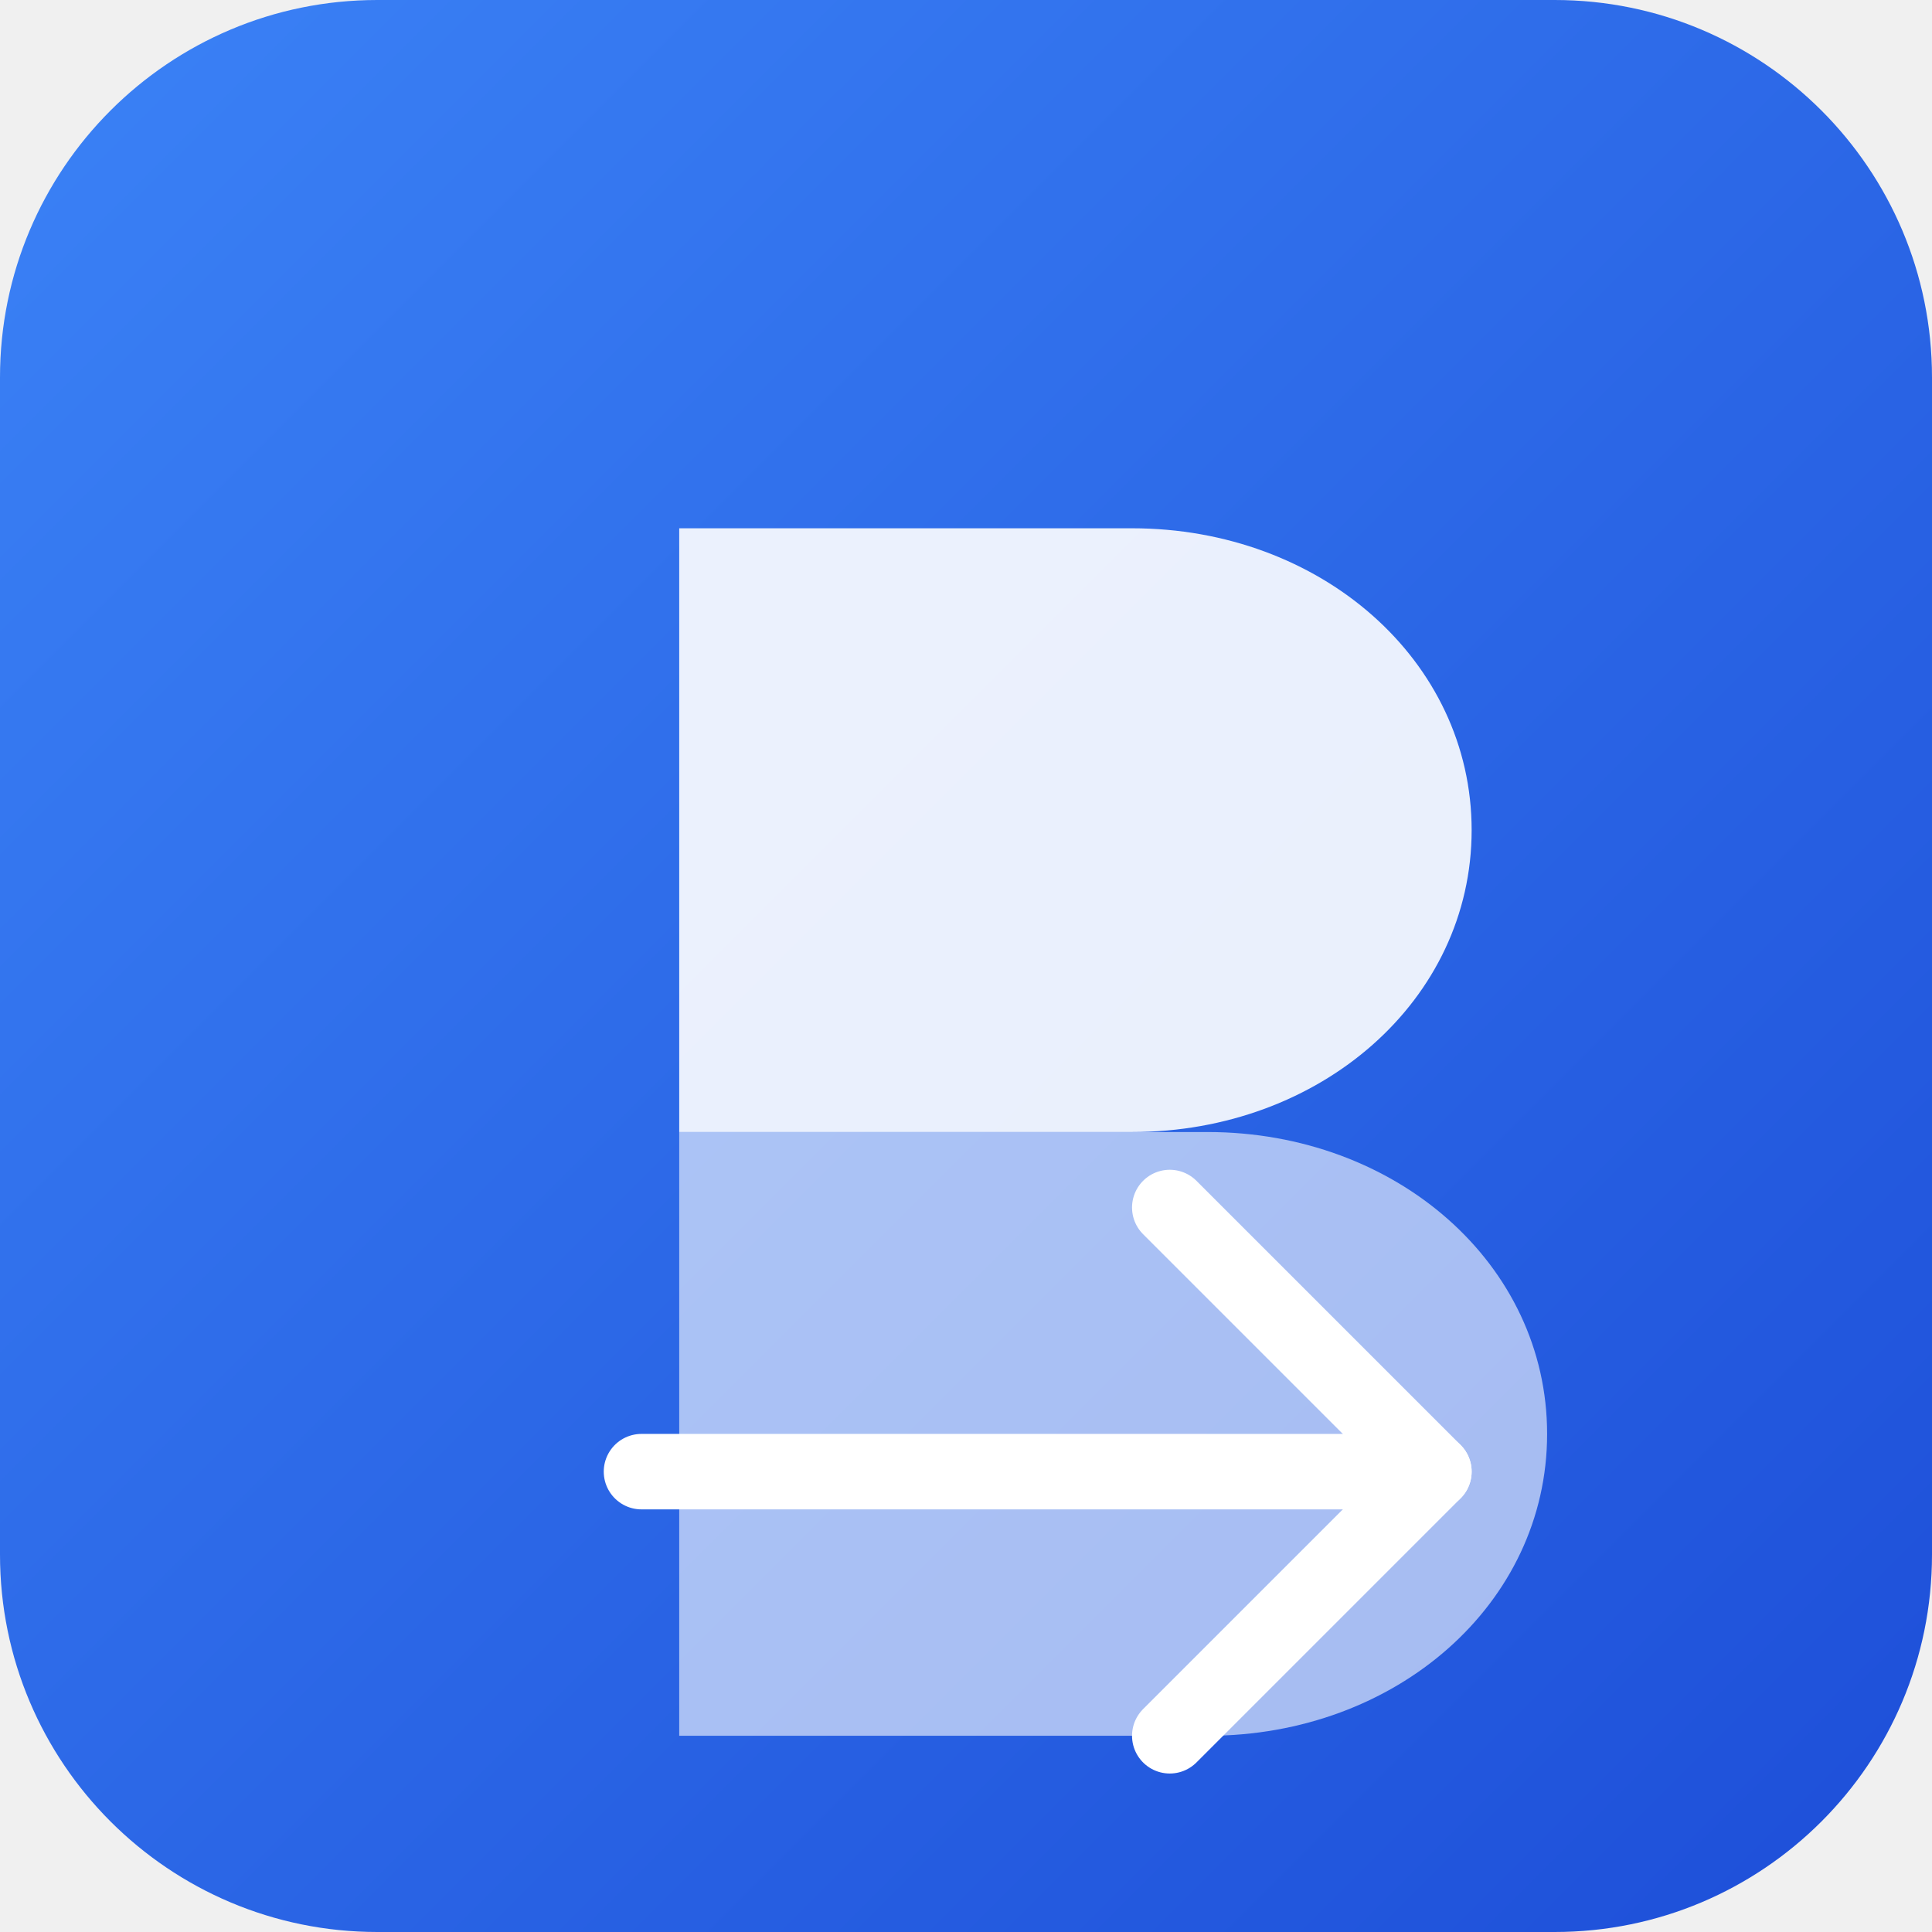
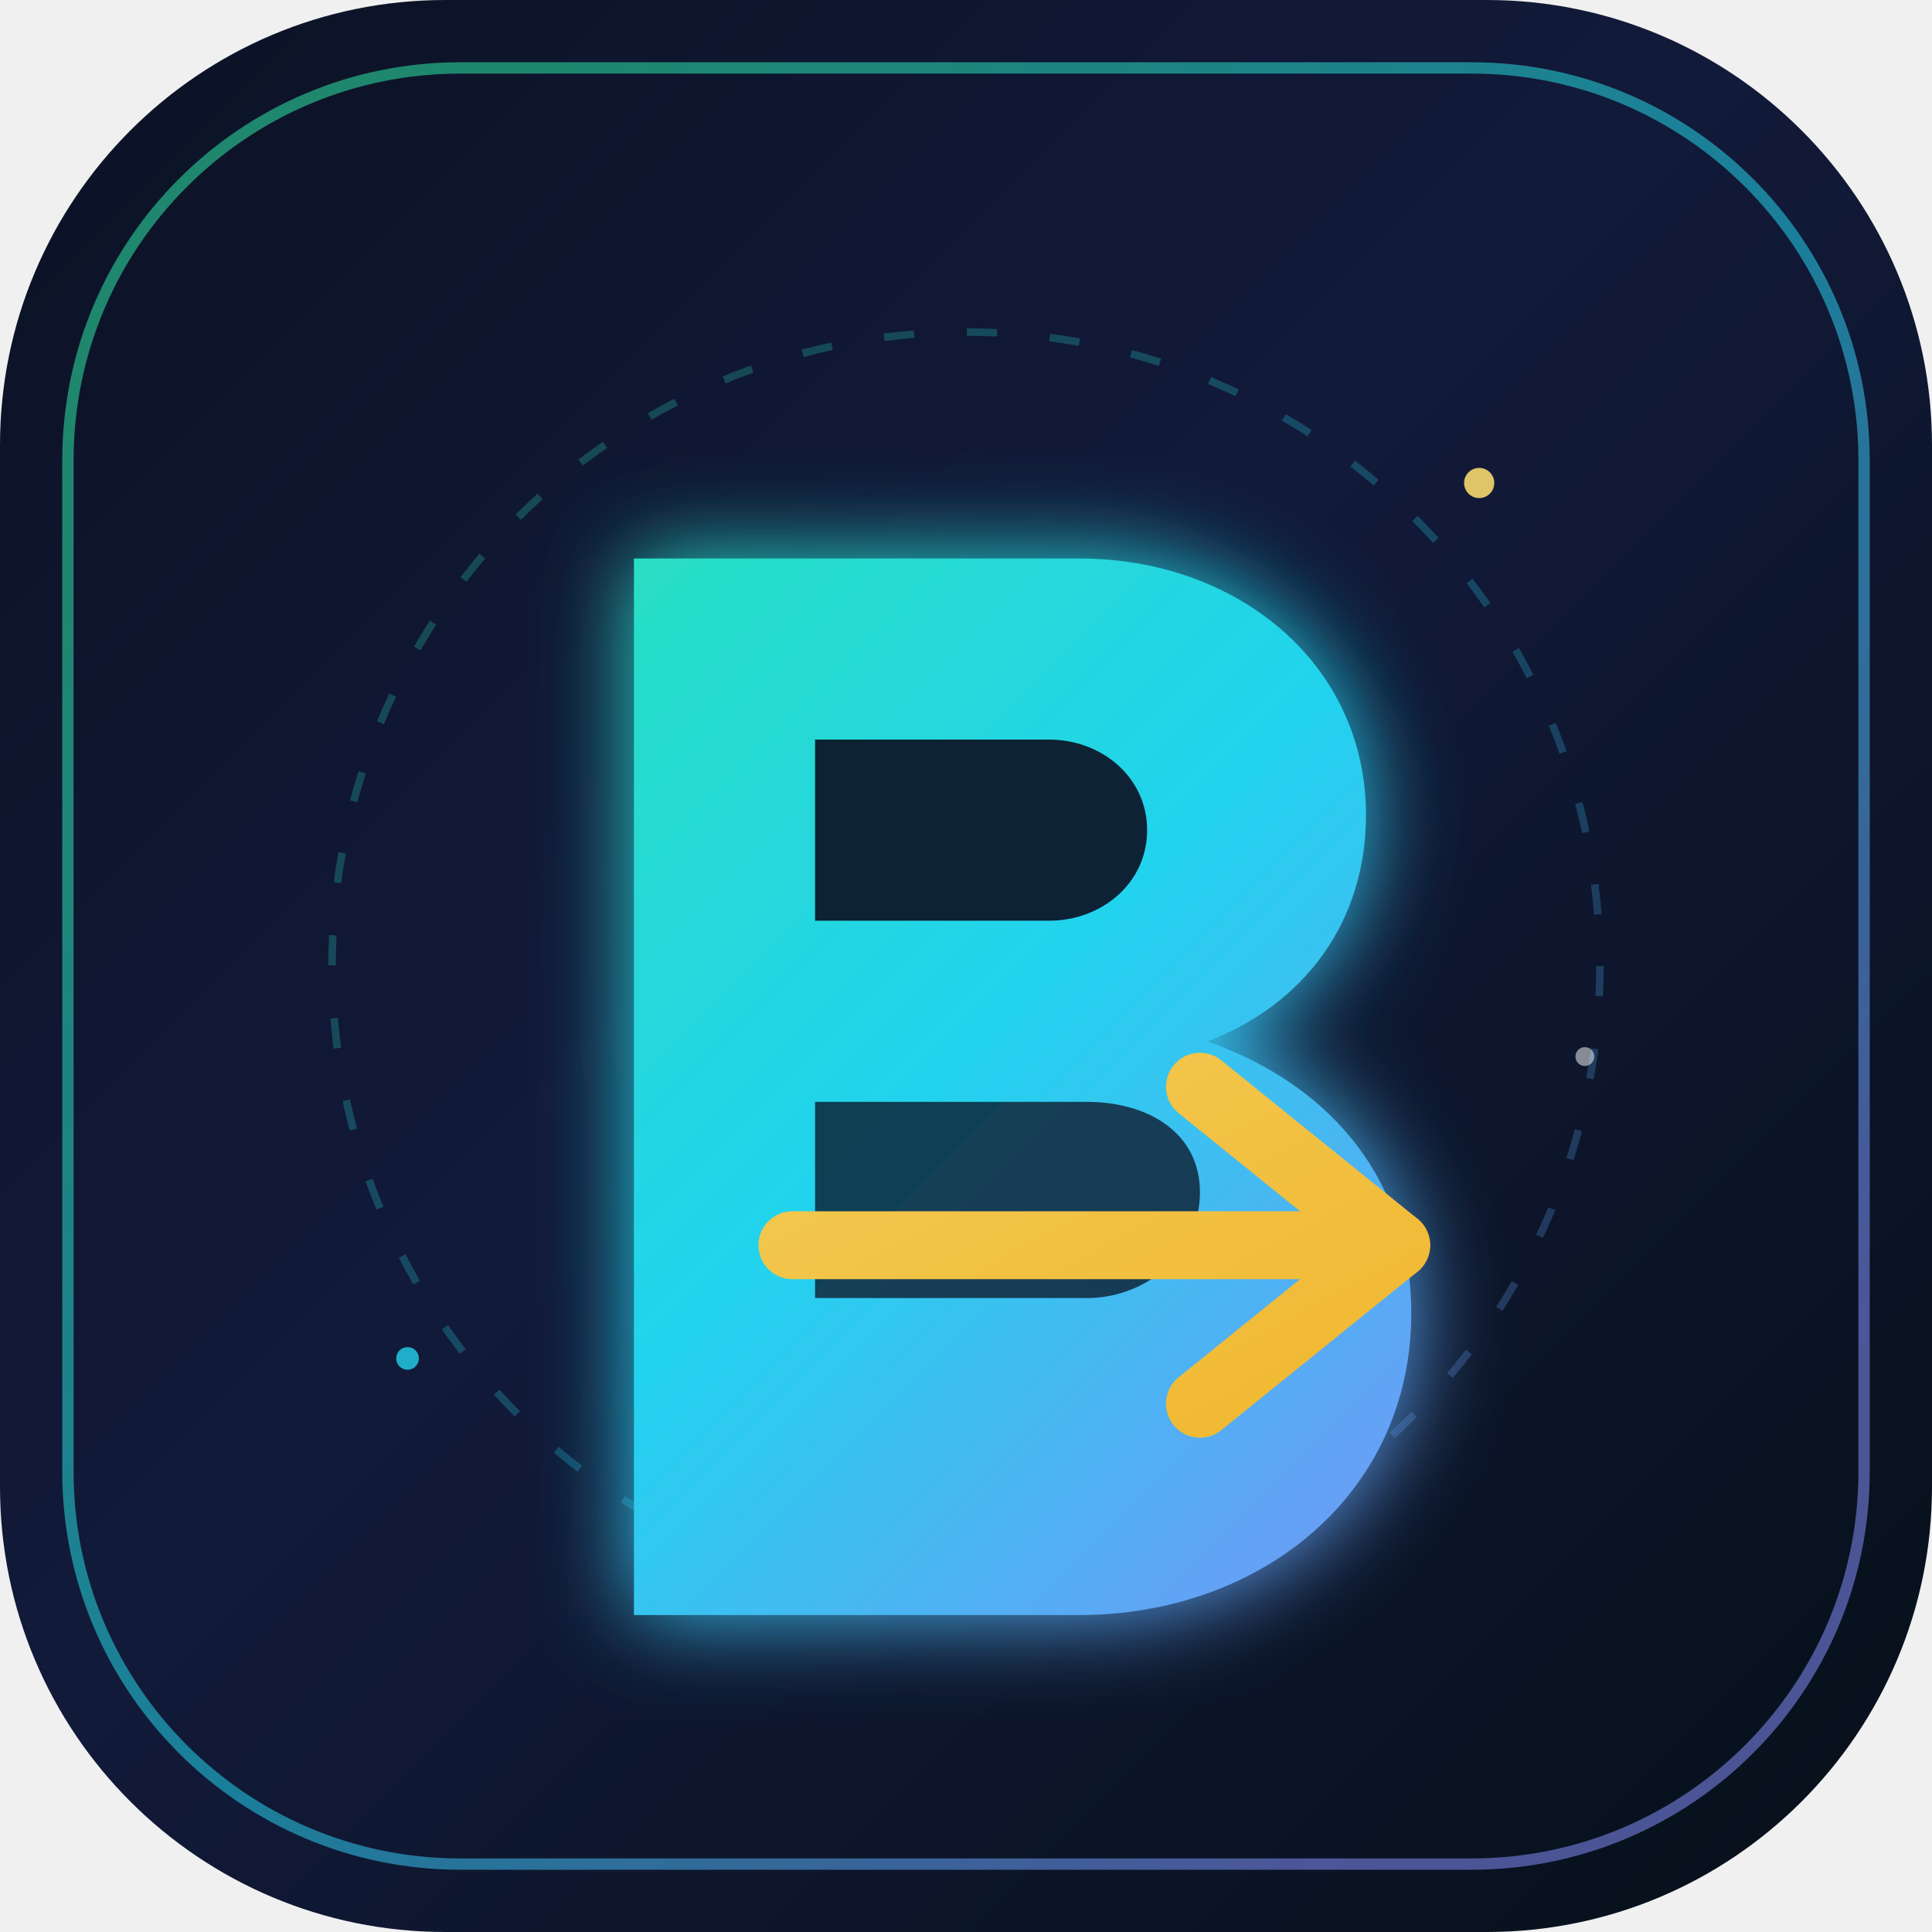
<svg xmlns="http://www.w3.org/2000/svg" viewBox="0 0 512 512" fill="none">
  <defs>
-     <linearGradient id="bg" x1="0" y1="0" x2="512" y2="512" gradientUnits="userSpaceOnUse">
-       <stop stop-color="#3b82f6" />
-       <stop offset="1" stop-color="#1d4ed8" />
+     <linearGradient id="void" x1="0" y1="0" x2="512" y2="512" gradientUnits="userSpaceOnUse">
+       <stop stop-color="#0b1224" />
+       <stop offset="0.45" stop-color="#121a3a" />
+       <stop offset="1" stop-color="#061018" />
    </linearGradient>
+     <linearGradient id="plasma" x1="80" y1="80" x2="420" y2="420" gradientUnits="userSpaceOnUse">
+       <stop stop-color="#2ee6a6" />
+       <stop offset="0.55" stop-color="#22d3ee" />
+       <stop offset="1" stop-color="#818cf8" />
+     </linearGradient>
+     <linearGradient id="gold" x1="280" y1="120" x2="420" y2="380" gradientUnits="userSpaceOnUse">
+       <stop stop-color="#f5d76e" />
+       <stop offset="1" stop-color="#f0b429" />
+     </linearGradient>
+     <filter id="glow" x="-40%" y="-40%" width="180%" height="180%">
+       <feGaussianBlur stdDeviation="12" result="b" />
+       <feMerge>
+         <feMergeNode in="b" />
+         <feMergeNode in="SourceGraphic" />
+       </feMerge>
+     </filter>
  </defs>
-   <rect width="512" height="512" rx="100" fill="url(#bg)" />
-   <path d="M180 140h120c50 0 90 35 90 80s-40 80-90 80H180V140z" fill="white" opacity="0.9" />
-   <path d="M180 300h140c50 0 90 35 90 80s-40 80-90 80H180V300z" fill="white" opacity="0.6" />
-   <path d="M310 460l70-70-70-70" stroke="white" stroke-width="20" stroke-linecap="round" stroke-linejoin="round" fill="none" />
-   <path d="M380 390H170" stroke="white" stroke-width="20" stroke-linecap="round" fill="none" />
+   <rect width="512" height="512" rx="118" fill="url(#void)" />
+   <rect x="18" y="18" width="476" height="476" rx="104" stroke="url(#plasma)" stroke-width="3" opacity="0.55" />
+   <circle cx="256" cy="256" r="168" stroke="url(#plasma)" stroke-width="2" opacity="0.25" stroke-dasharray="8 14" />
+   <g filter="url(#glow)">
+     <path d="M168 148h118c42 0 76 28 76 68 0 28-16 50-42 60 34 12 54 38 54 72 0 48-40 80-88 80H168V148z" fill="url(#plasma)" />
+     <path d="M216 196v48h62c14 0 26-10 26-24s-12-24-26-24H216z" fill="#0a1020" opacity="0.9" />
+     <path d="M216 292v52h72c16 0 30-12 30-28s-14-24-30-24H216z" fill="#0a1020" opacity="0.75" />
+   </g>
+   <path d="M318 372l52-42-52-42" stroke="url(#gold)" stroke-width="18" stroke-linecap="round" stroke-linejoin="round" fill="none" />
+   <path d="M370 330H210" stroke="url(#gold)" stroke-width="18" stroke-linecap="round" />
+   <circle cx="392" cy="128" r="4" fill="#f5d76e" opacity="0.9" />
+   <circle cx="108" cy="360" r="3" fill="#22d3ee" opacity="0.8" />
+   <circle cx="420" cy="280" r="2.5" fill="#fff" opacity="0.5" />
</svg>
